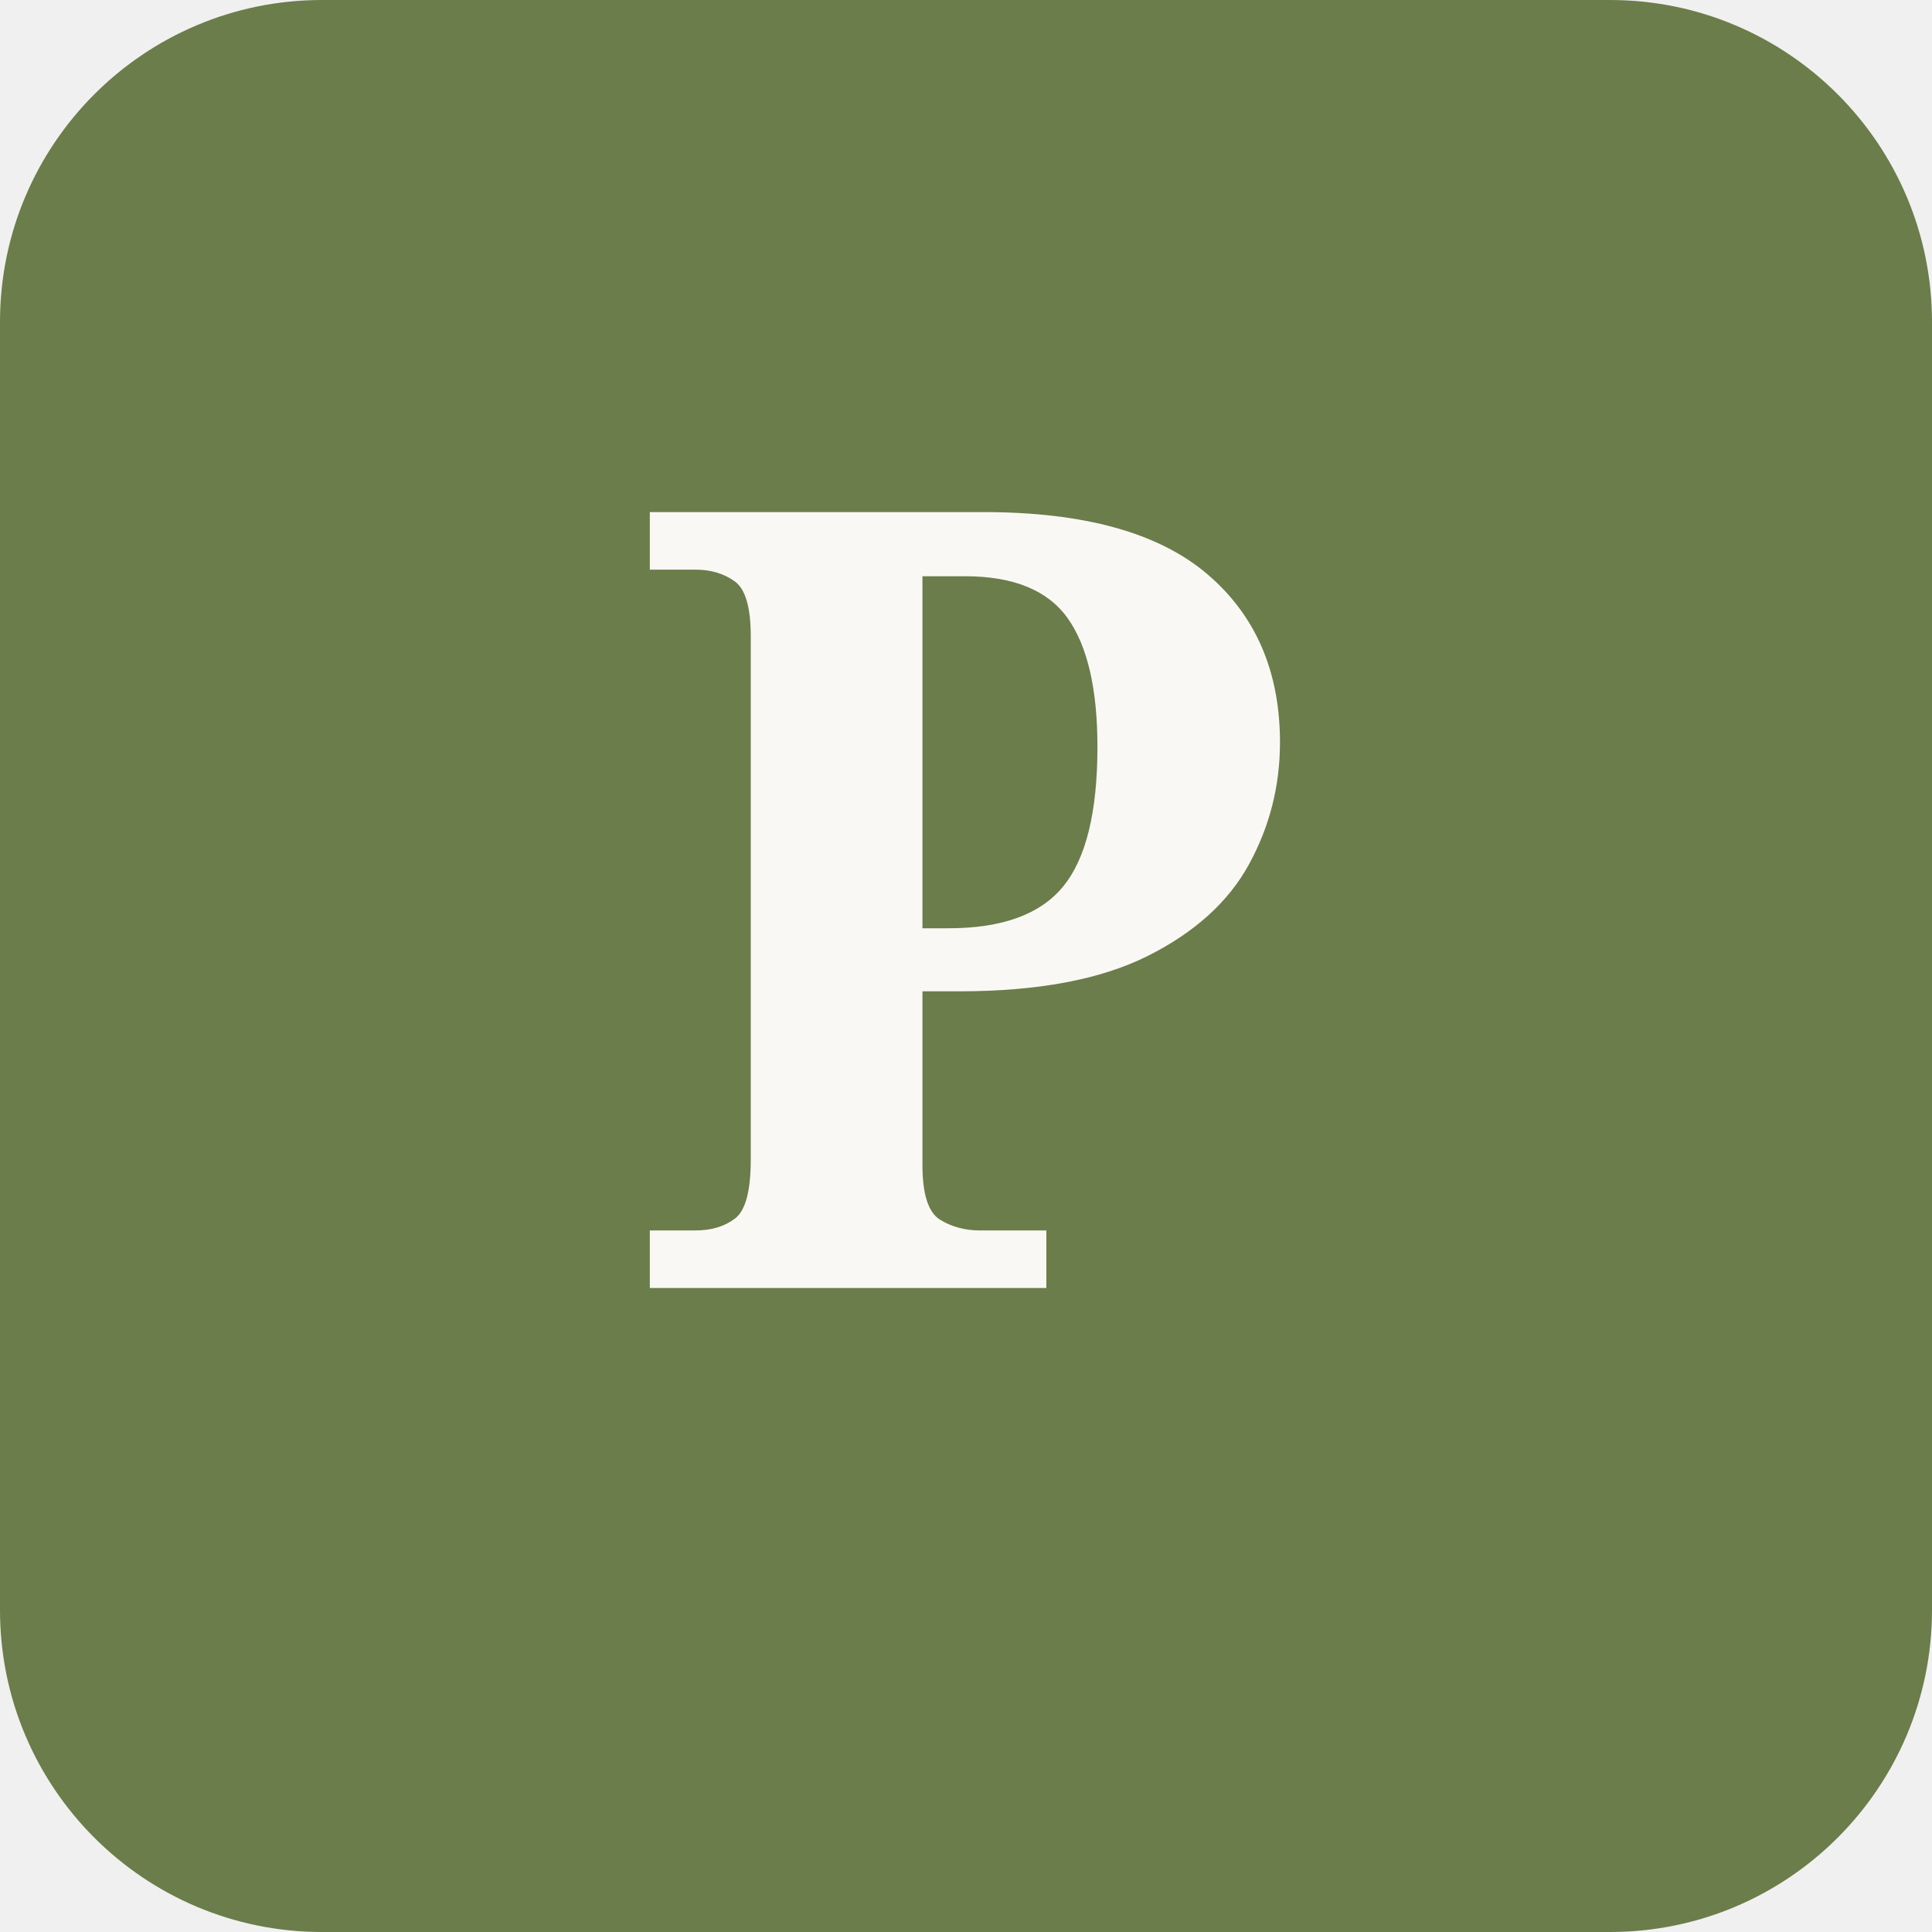
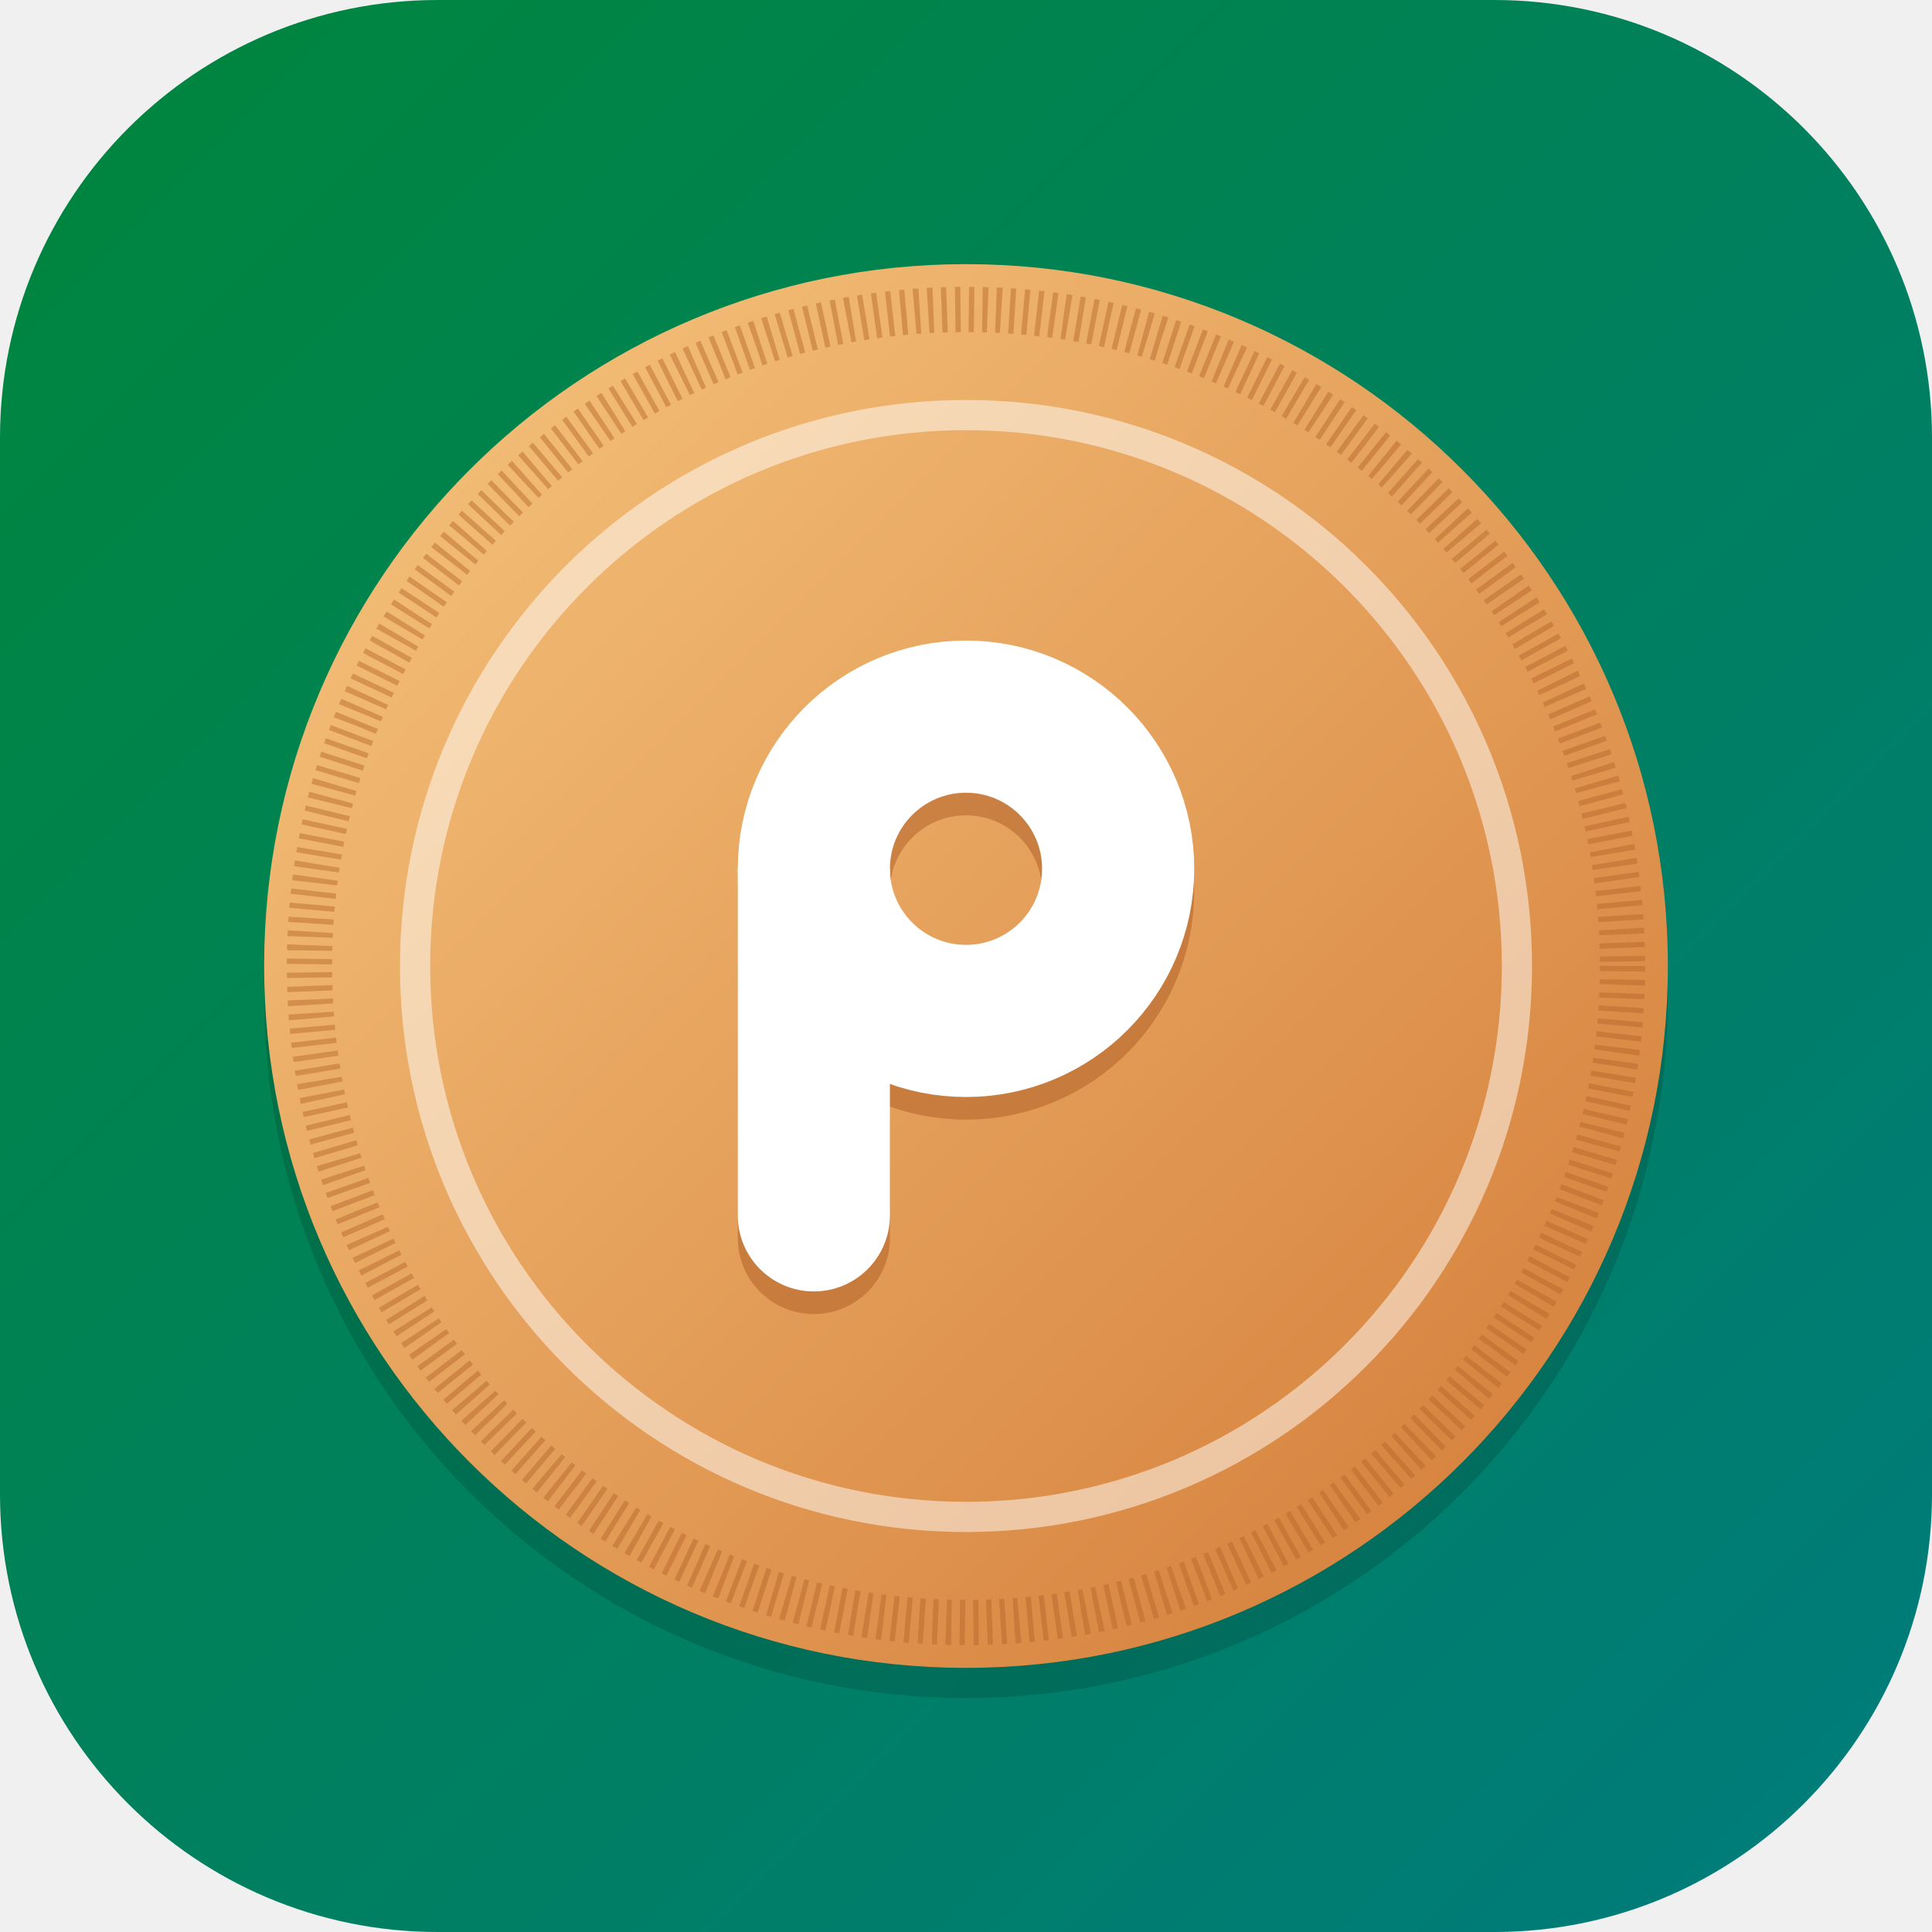
- <svg xmlns="http://www.w3.org/2000/svg" viewBox="0 0 192 192">
-   <rect width="192" height="192" rx="32" fill="#6b7d4a" />
-   <text x="96" y="128" text-anchor="middle" font-family="Georgia, serif" font-size="108" font-weight="bold" fill="#faf8f5">P</text>
+ <svg xmlns="http://www.w3.org/2000/svg" viewBox="0 0 512 512">
+   <defs>
+     <linearGradient id="bg" x1="0" y1="0" x2="1" y2="1">
+       <stop offset="0" stop-color="#00863b" />
+       <stop offset="1" stop-color="#007b7e" />
+     </linearGradient>
+     <linearGradient id="coin" x1="0" y1="0" x2="1" y2="1">
+       <stop offset="0" stop-color="#f7c67f" />
+       <stop offset="1" stop-color="#d27a36" />
+     </linearGradient>
+   </defs>
+   <rect width="512" height="512" rx="116" fill="url(#bg)" />
+   <circle cx="256" cy="264" r="186" fill="#000" fill-opacity=".14" />
+   <circle cx="256" cy="256" r="186" fill="url(#coin)" />
+   <circle cx="256" cy="256" r="174" fill="none" stroke="#b5652a" stroke-opacity=".45" stroke-width="12" pathLength="360" stroke-dasharray="1.4 2.2" />
+   <circle cx="256" cy="256" r="146" fill="none" stroke="#fff" stroke-opacity=".5" stroke-width="8" />
+   <g transform="translate(256 262) scale(.56) translate(-256 -256)">
+     <path d="M148 210h72v164a36 36 0 0 1-72 0z" fill="#a8551f" fill-opacity=".45" />
+     <circle cx="256" cy="210" r="72" fill="none" stroke="#a8551f" stroke-opacity=".45" stroke-width="72" />
+   </g>
+   <g transform="translate(256 256) scale(.56) translate(-256 -256)">
+     <path d="M148 210h72v164a36 36 0 0 1-72 0z" fill="#fff" />
+     <circle cx="256" cy="210" r="72" fill="none" stroke="#fff" stroke-width="72" />
+   </g>
</svg>
